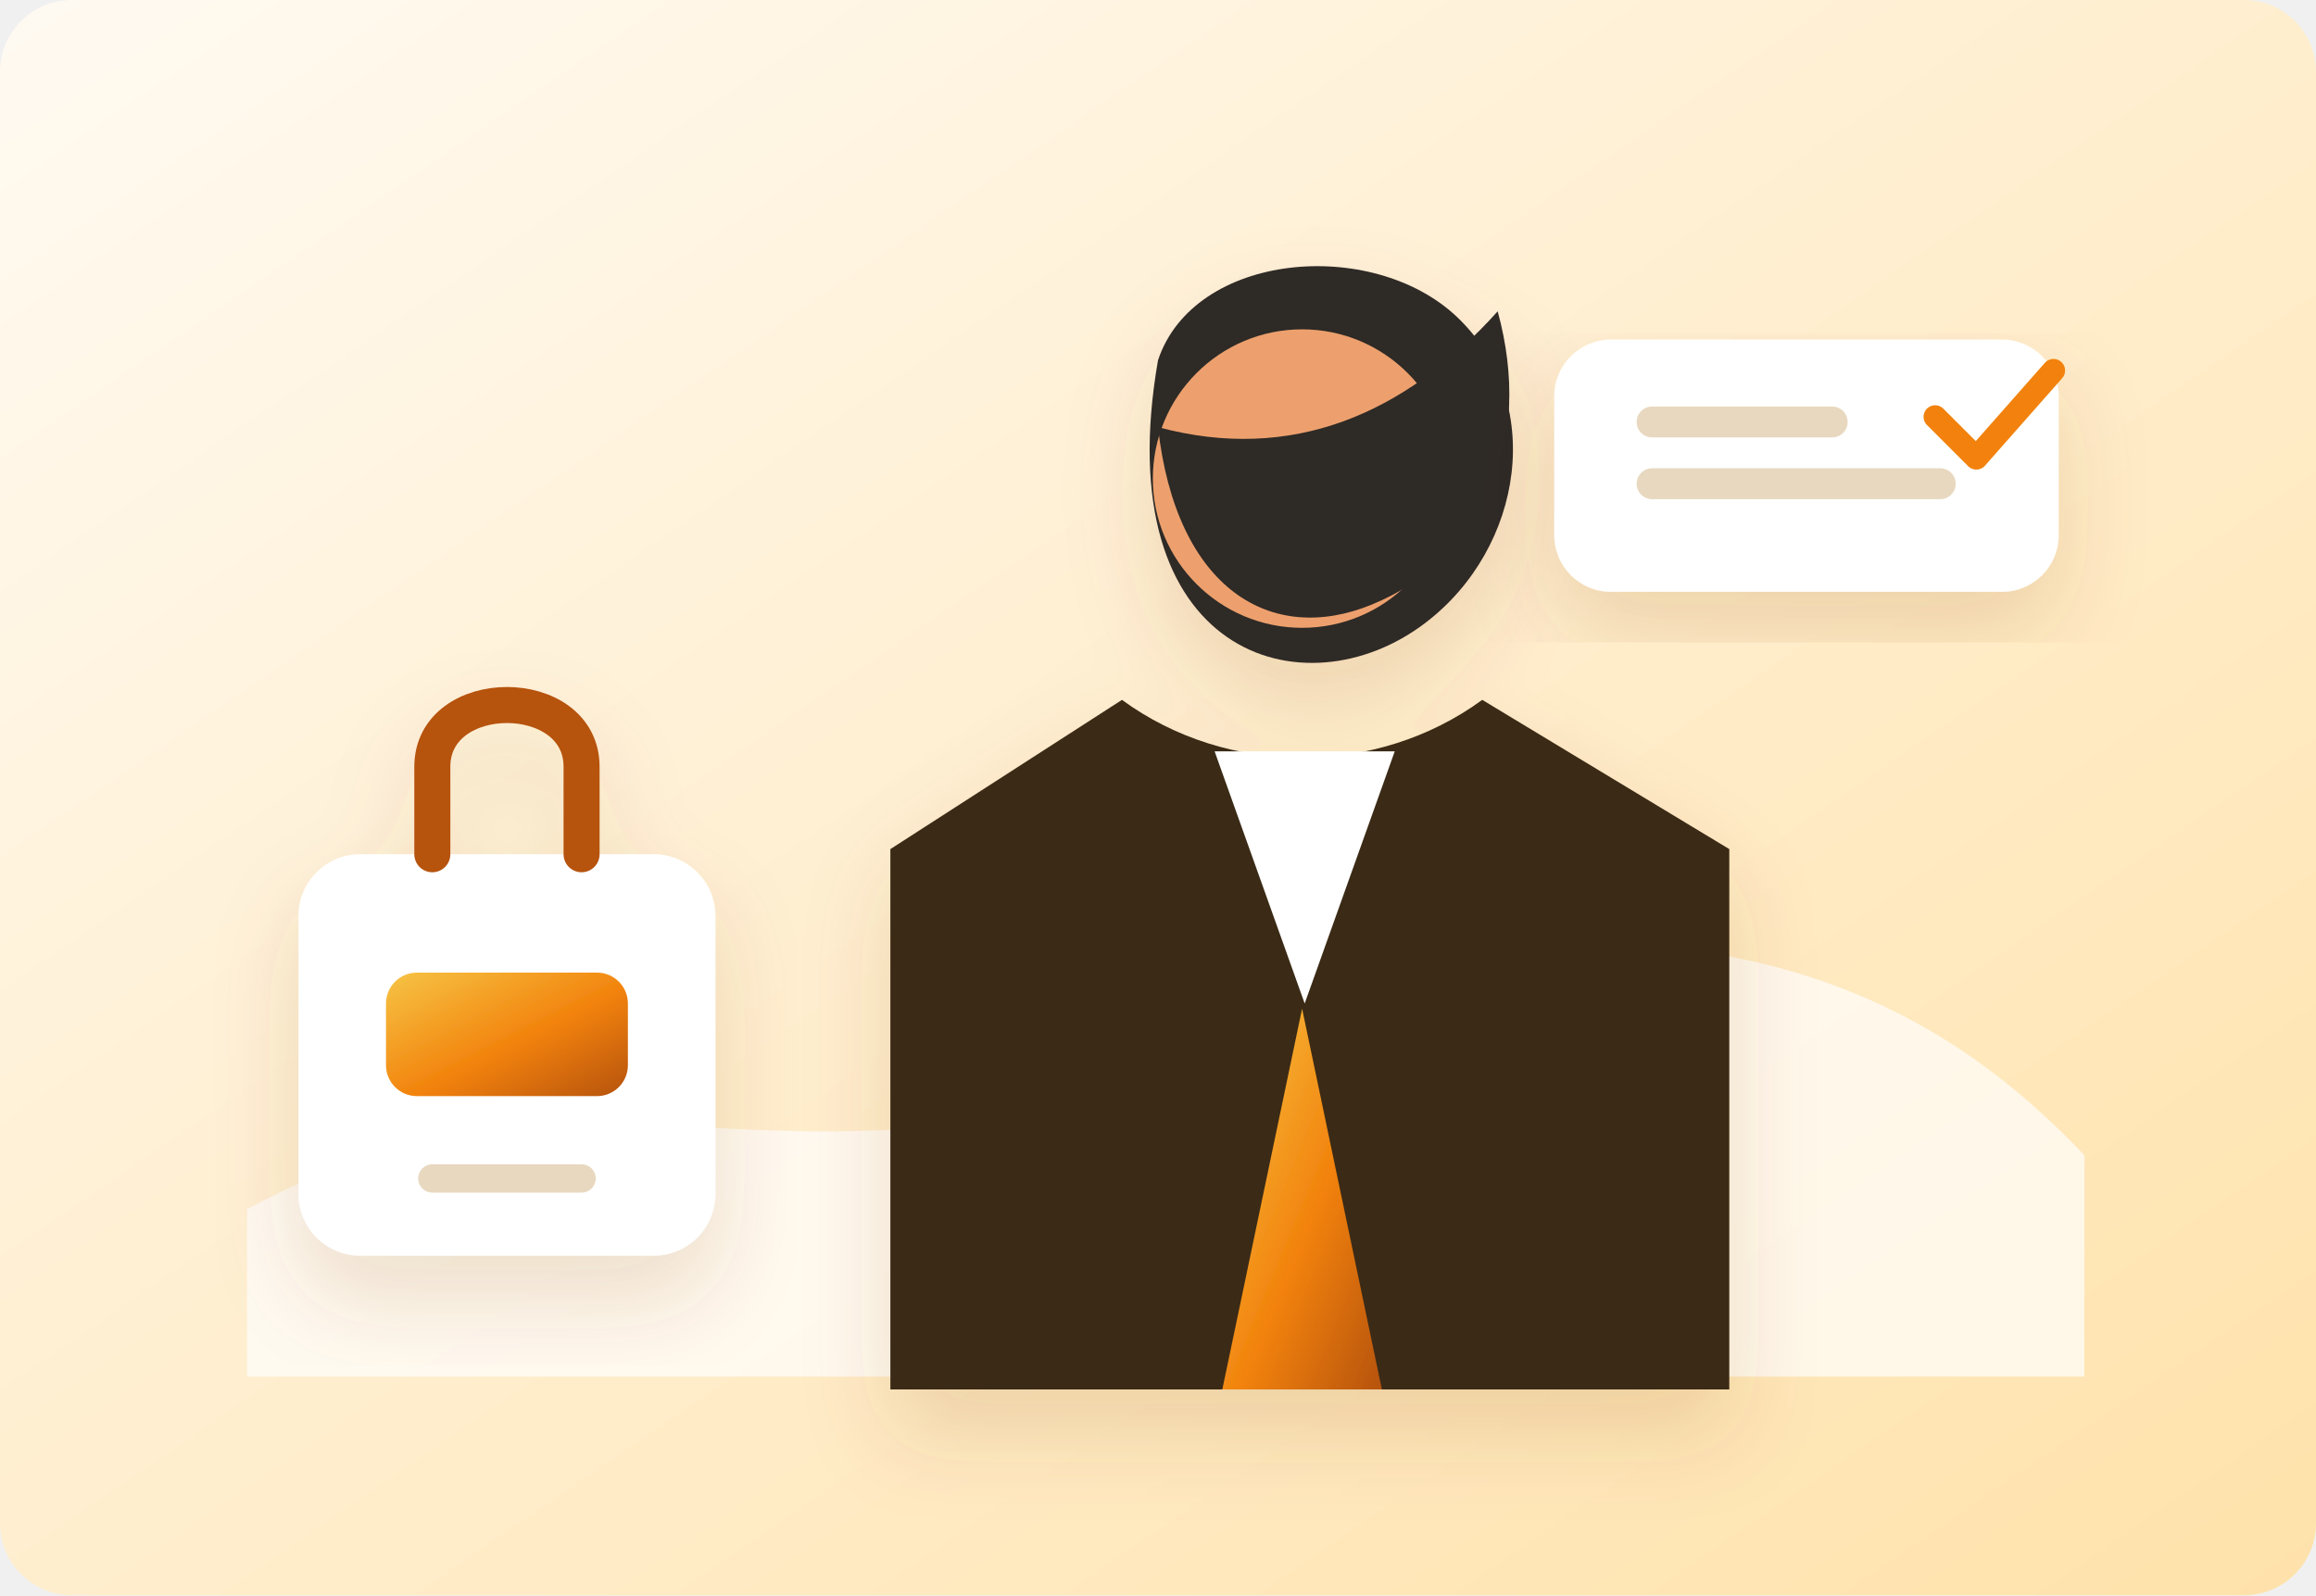
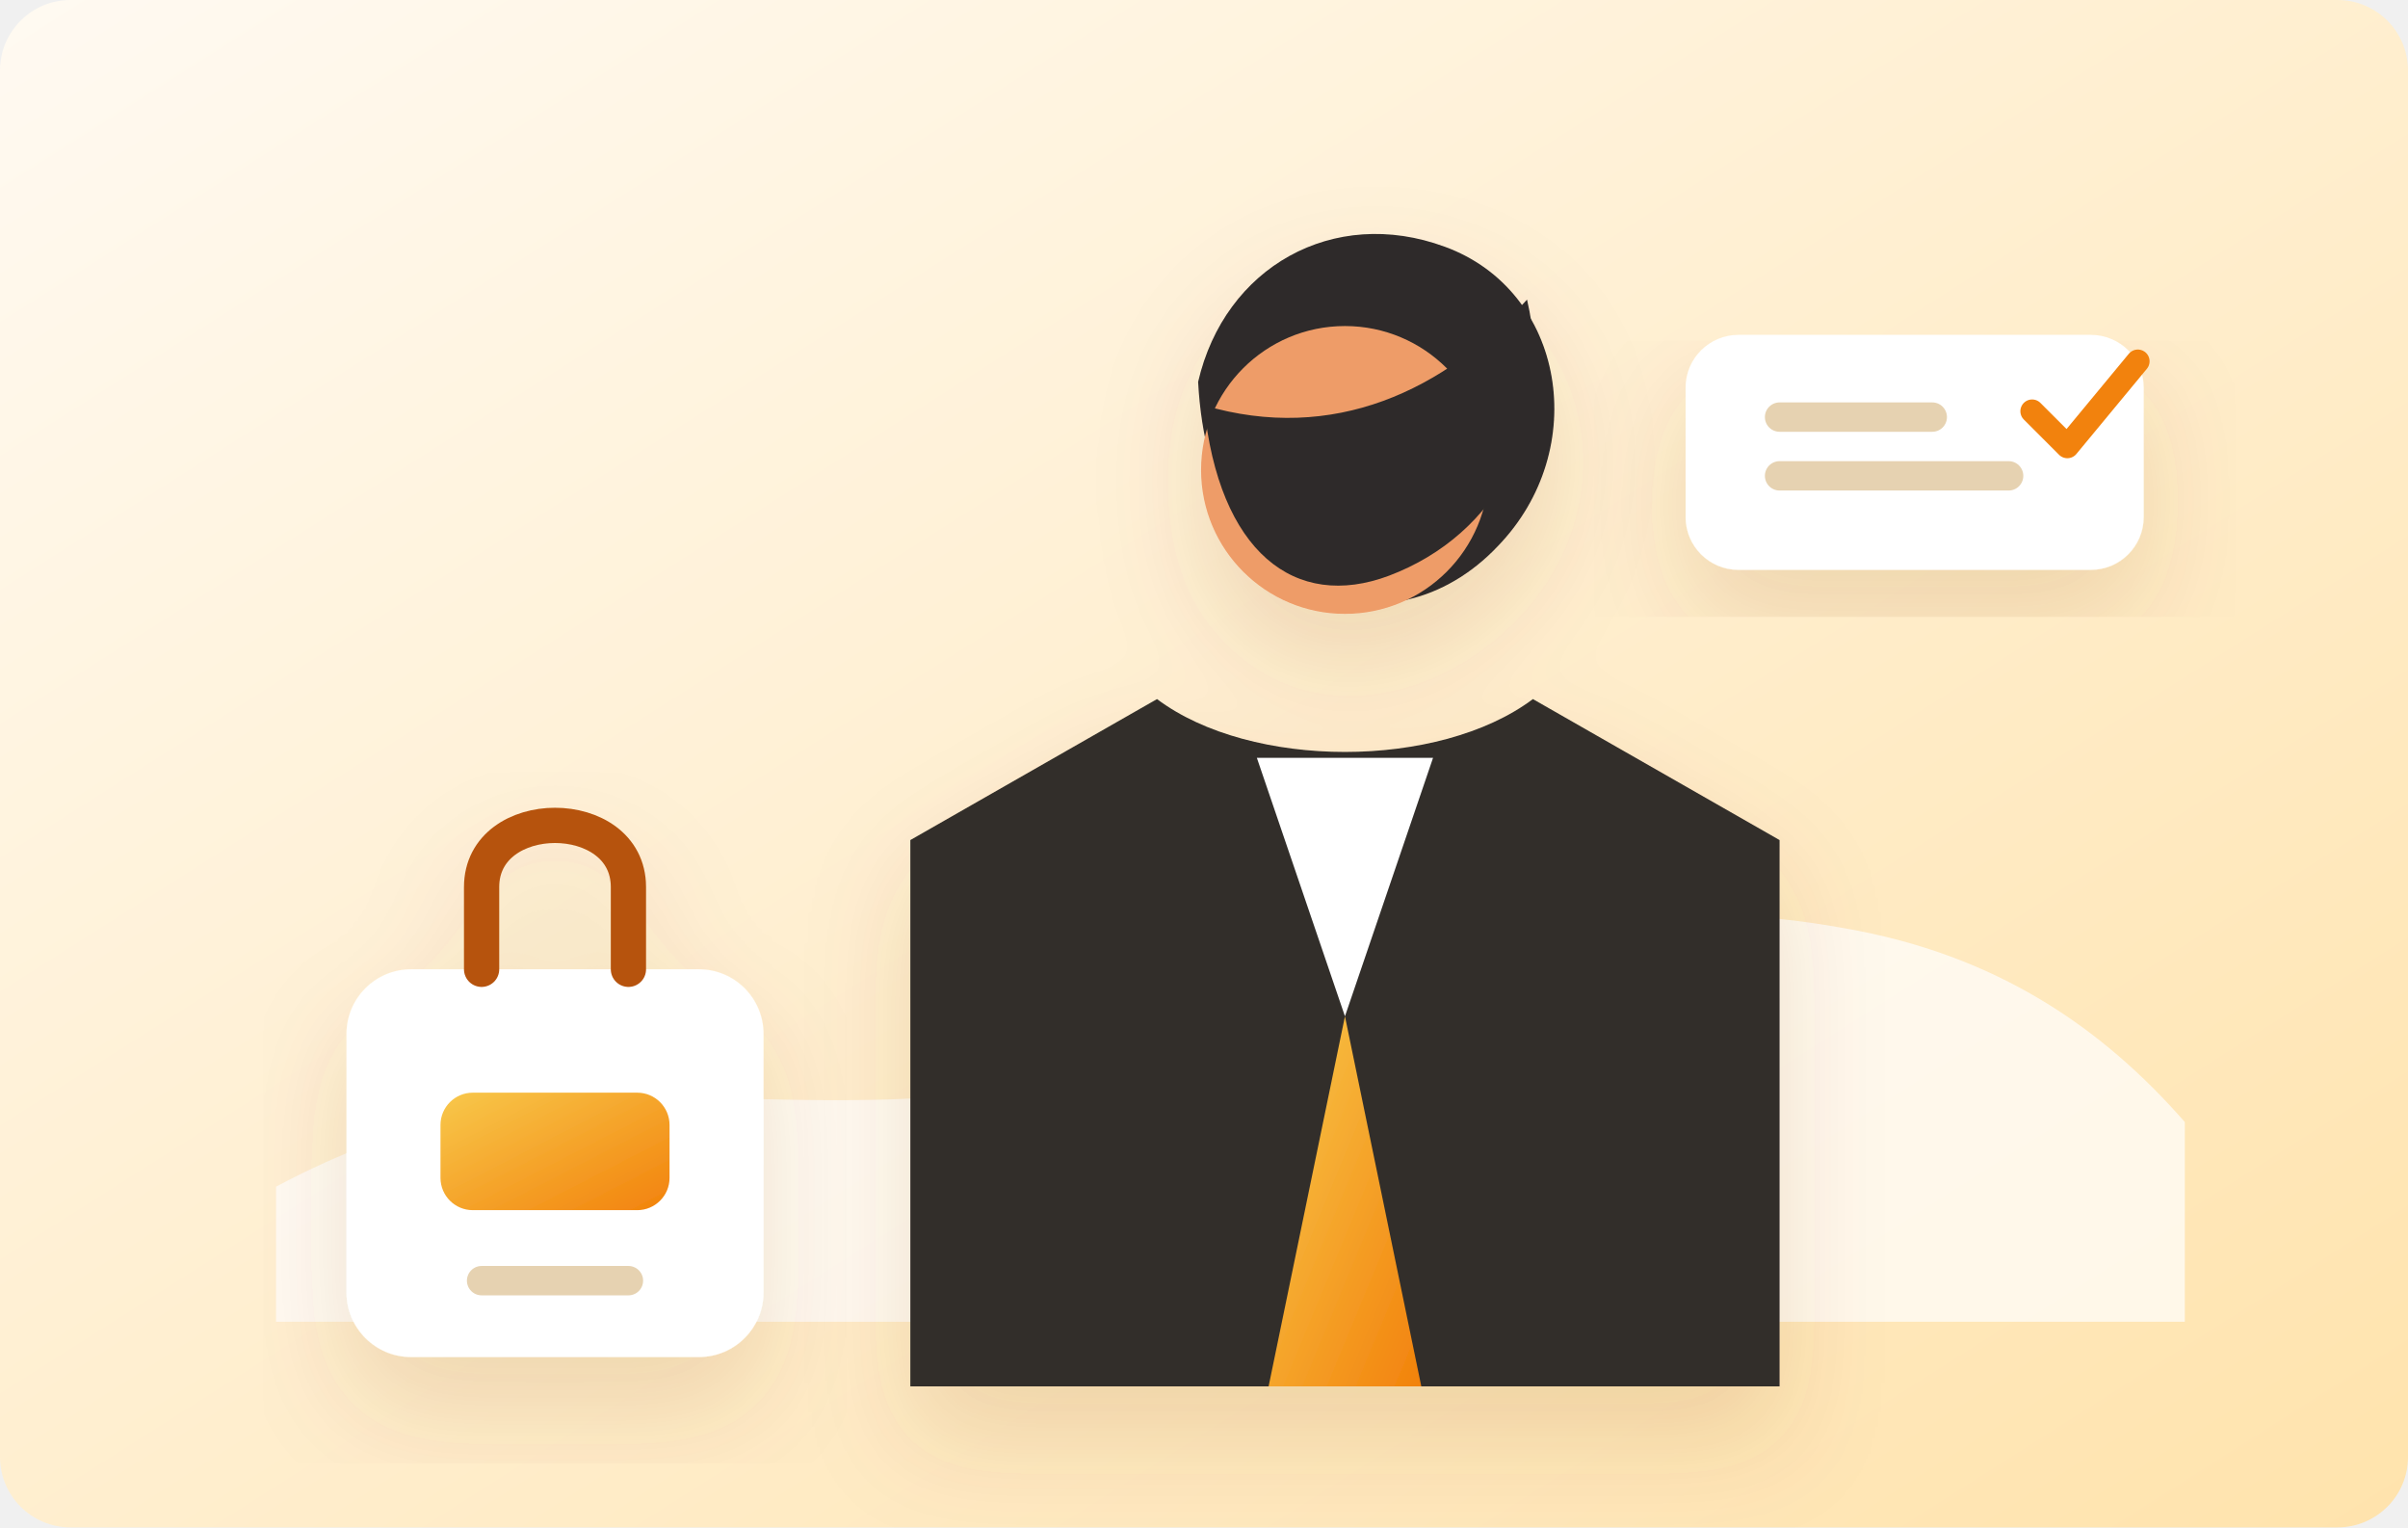
- <svg xmlns="http://www.w3.org/2000/svg" viewBox="0 0 900 620" role="img" aria-label="Executive VIP travel support character">
+ <svg xmlns="http://www.w3.org/2000/svg" viewBox="0 0 820 520" role="img" aria-label="Polished VIP executive support illustration">
  <defs>
    <linearGradient id="bg" x1="0" y1="0" x2="1" y2="1">
      <stop offset="0" stop-color="#fffaf2" />
-       <stop offset="1" stop-color="#ffe2aa" />
+       <stop offset="1" stop-color="#ffe3ac" />
    </linearGradient>
-     <linearGradient id="brand" x1="0" y1="0" x2="1" y2="1">
-       <stop offset="0" stop-color="#f6c445" />
-       <stop offset=".56" stop-color="#f2820c" />
-       <stop offset="1" stop-color="#b6530f" />
+     <linearGradient id="tie" x1="0" y1="0" x2="1" y2="1">
+       <stop offset="0" stop-color="#f8c84b" />
+       <stop offset="1" stop-color="#f2820c" />
    </linearGradient>
-     <filter id="s" x="-20%" y="-20%" width="140%" height="140%">
-       <feDropShadow dx="0" dy="17" stdDeviation="17" flood-color="#8d3f0b" flood-opacity=".15" />
+     <filter id="shadow" x="-20%" y="-20%" width="140%" height="140%">
+       <feDropShadow dx="0" dy="18" stdDeviation="18" flood-color="#8d3f0b" flood-opacity=".14" />
    </filter>
  </defs>
-   <rect width="900" height="620" rx="28" fill="url(#bg)" />
-   <path d="M96 470c101-55 167-23 264-32 126-12 176-89 308-67 63 11 107 41 142 78v86H96z" fill="#fff" opacity=".68" />
-   <g transform="translate(318 78)" filter="url(#s)">
-     <path d="M132 62c14-42 83-48 116-17 35 33 26 90-12 119-47 36-124 13-104-102z" fill="#2f2b28" />
-     <circle cx="188" cy="108" r="58" fill="#eda06d" />
-     <path d="M132 88c52 14 96-5 132-45 14 51-5 96-49 114-39 16-76-6-83-69z" fill="#2f2b28" />
-     <path d="M118 194c41 30 99 30 140 0l96 58v210H28V252z" fill="#3a2c16" />
-     <path d="M154 214h70l-35 98z" fill="#fff" />
-     <path d="M188 314l31 148h-62z" fill="url(#brand)" />
+   <rect width="820" height="520" rx="24" fill="url(#bg)" />
+   <path d="M94 404c90-48 152-22 242-32 122-14 170-78 292-56 52 9 88 34 116 66v68H94z" fill="#fff" opacity=".7" />
+   <g transform="translate(290 72)" filter="url(#shadow)">
+     <path d="M118 58c9-39 46-60 84-46 41 15 50 69 18 102-36 38-98 21-102-56z" fill="#2d2b2b" />
+     <circle cx="168" cy="88" r="49" fill="#ee9c68" />
+     <path d="M120 66c44 13 82-5 110-36 10 43-10 80-47 94-32 12-58-8-63-58z" fill="#2d2b2b" />
+     <path d="M104 166c32 24 96 24 128 0l84 48v186H20V214z" fill="#322f2c" />
+     <path d="M138 186h60l-30 88z" fill="#fff" />
+     <path d="M168 274l26 126h-52z" fill="url(#tie)" />
  </g>
-   <g transform="translate(116 332)" filter="url(#s)">
-     <rect width="162" height="156" rx="24" fill="#fff" />
-     <path d="M52 0v-34c0-32 58-32 58 0V0" fill="none" stroke="#b6530f" stroke-width="14" stroke-linecap="round" />
-     <rect x="34" y="46" width="94" height="48" rx="12" fill="url(#brand)" />
-     <path d="M52 126h58" stroke="#e8d8bf" stroke-width="11" stroke-linecap="round" />
+   <g transform="translate(118 330)" filter="url(#shadow)">
+     <rect width="142" height="132" rx="22" fill="#fff" />
+     <path d="M46 0v-28c0-28 50-28 50 0V0" fill="none" stroke="#b6530f" stroke-width="12" stroke-linecap="round" />
+     <rect x="32" y="42" width="78" height="40" rx="11" fill="url(#tie)" />
+     <path d="M46 106h50" stroke="#e6d2b1" stroke-width="10" stroke-linecap="round" />
  </g>
-   <g transform="translate(604 132)" filter="url(#s)">
-     <rect width="196" height="98" rx="22" fill="#fff" />
-     <path d="M38 56h112M38 32h70" stroke="#e8d8bf" stroke-width="12" stroke-linecap="round" />
-     <path d="M148 30l16 16 30-34" fill="none" stroke="#f2820c" stroke-width="9" stroke-linecap="round" stroke-linejoin="round" />
+   <g transform="translate(574 114)" filter="url(#shadow)">
+     <rect width="156" height="80" rx="18" fill="#fff" />
+     <path d="M32 48h78M32 28h52" stroke="#e6d2b1" stroke-width="10" stroke-linecap="round" />
+     <path d="M118 26l12 12 24-29" fill="none" stroke="#f2820c" stroke-width="8" stroke-linecap="round" stroke-linejoin="round" />
  </g>
</svg>
